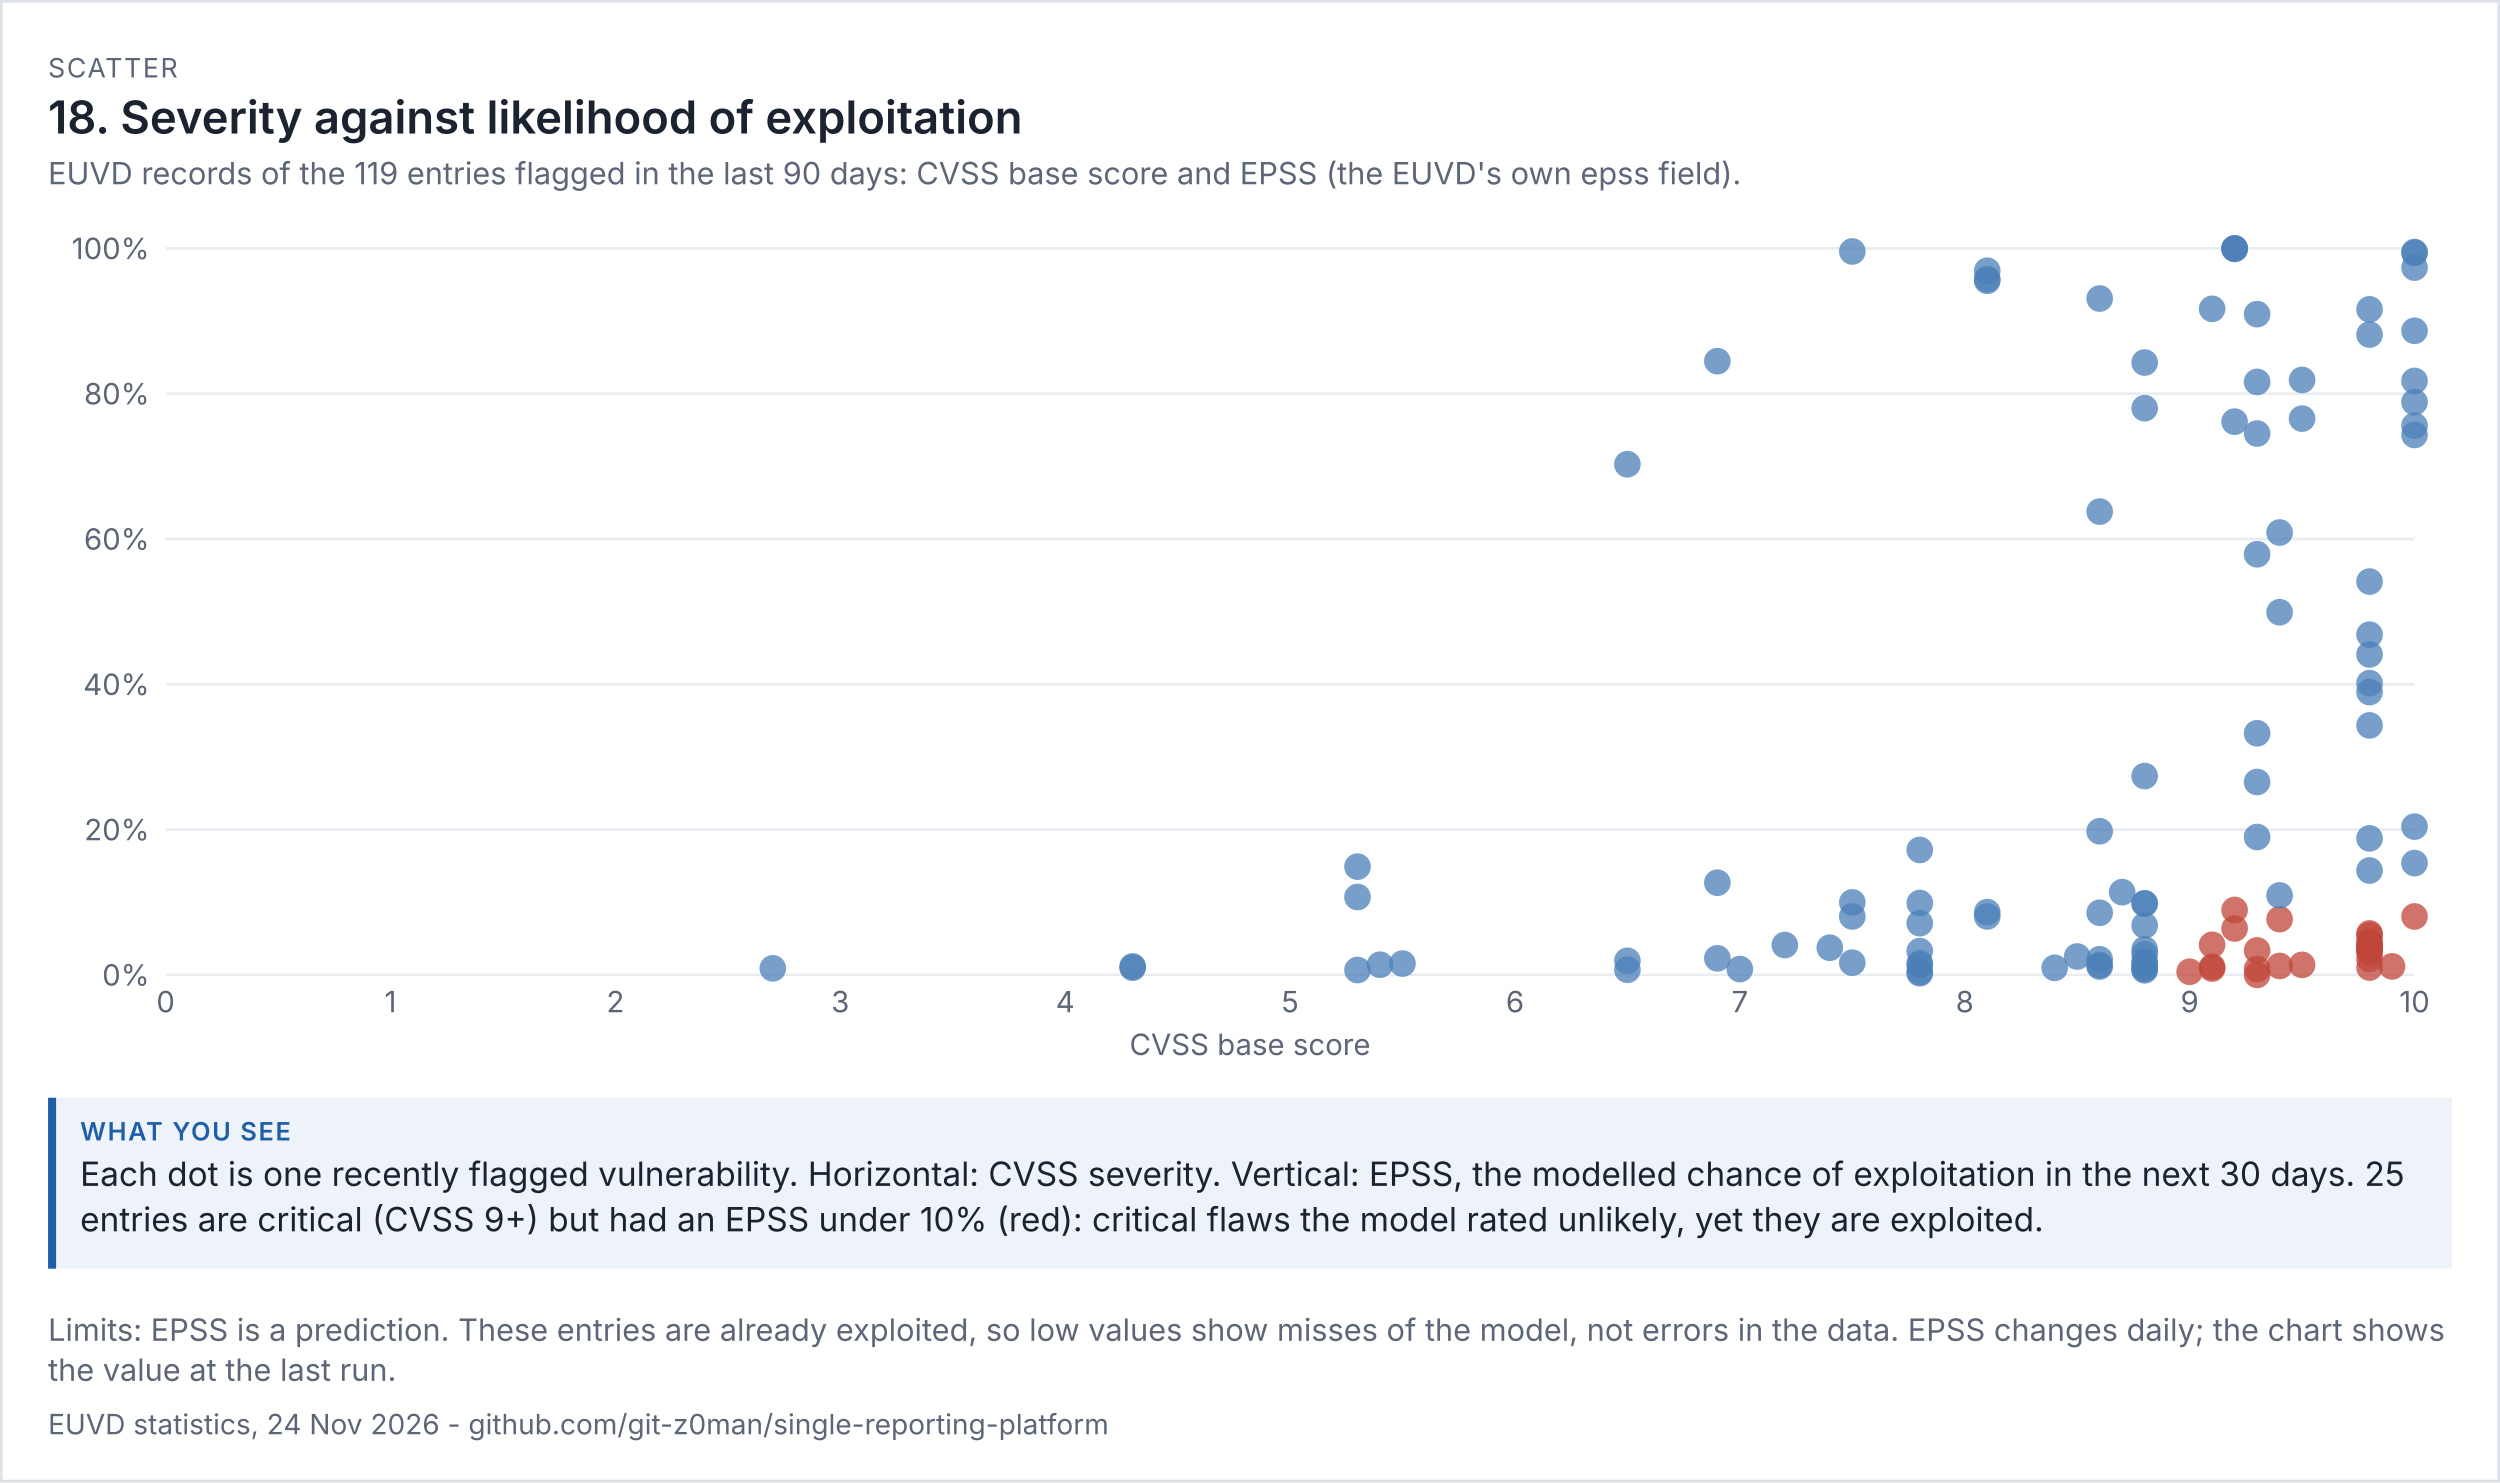
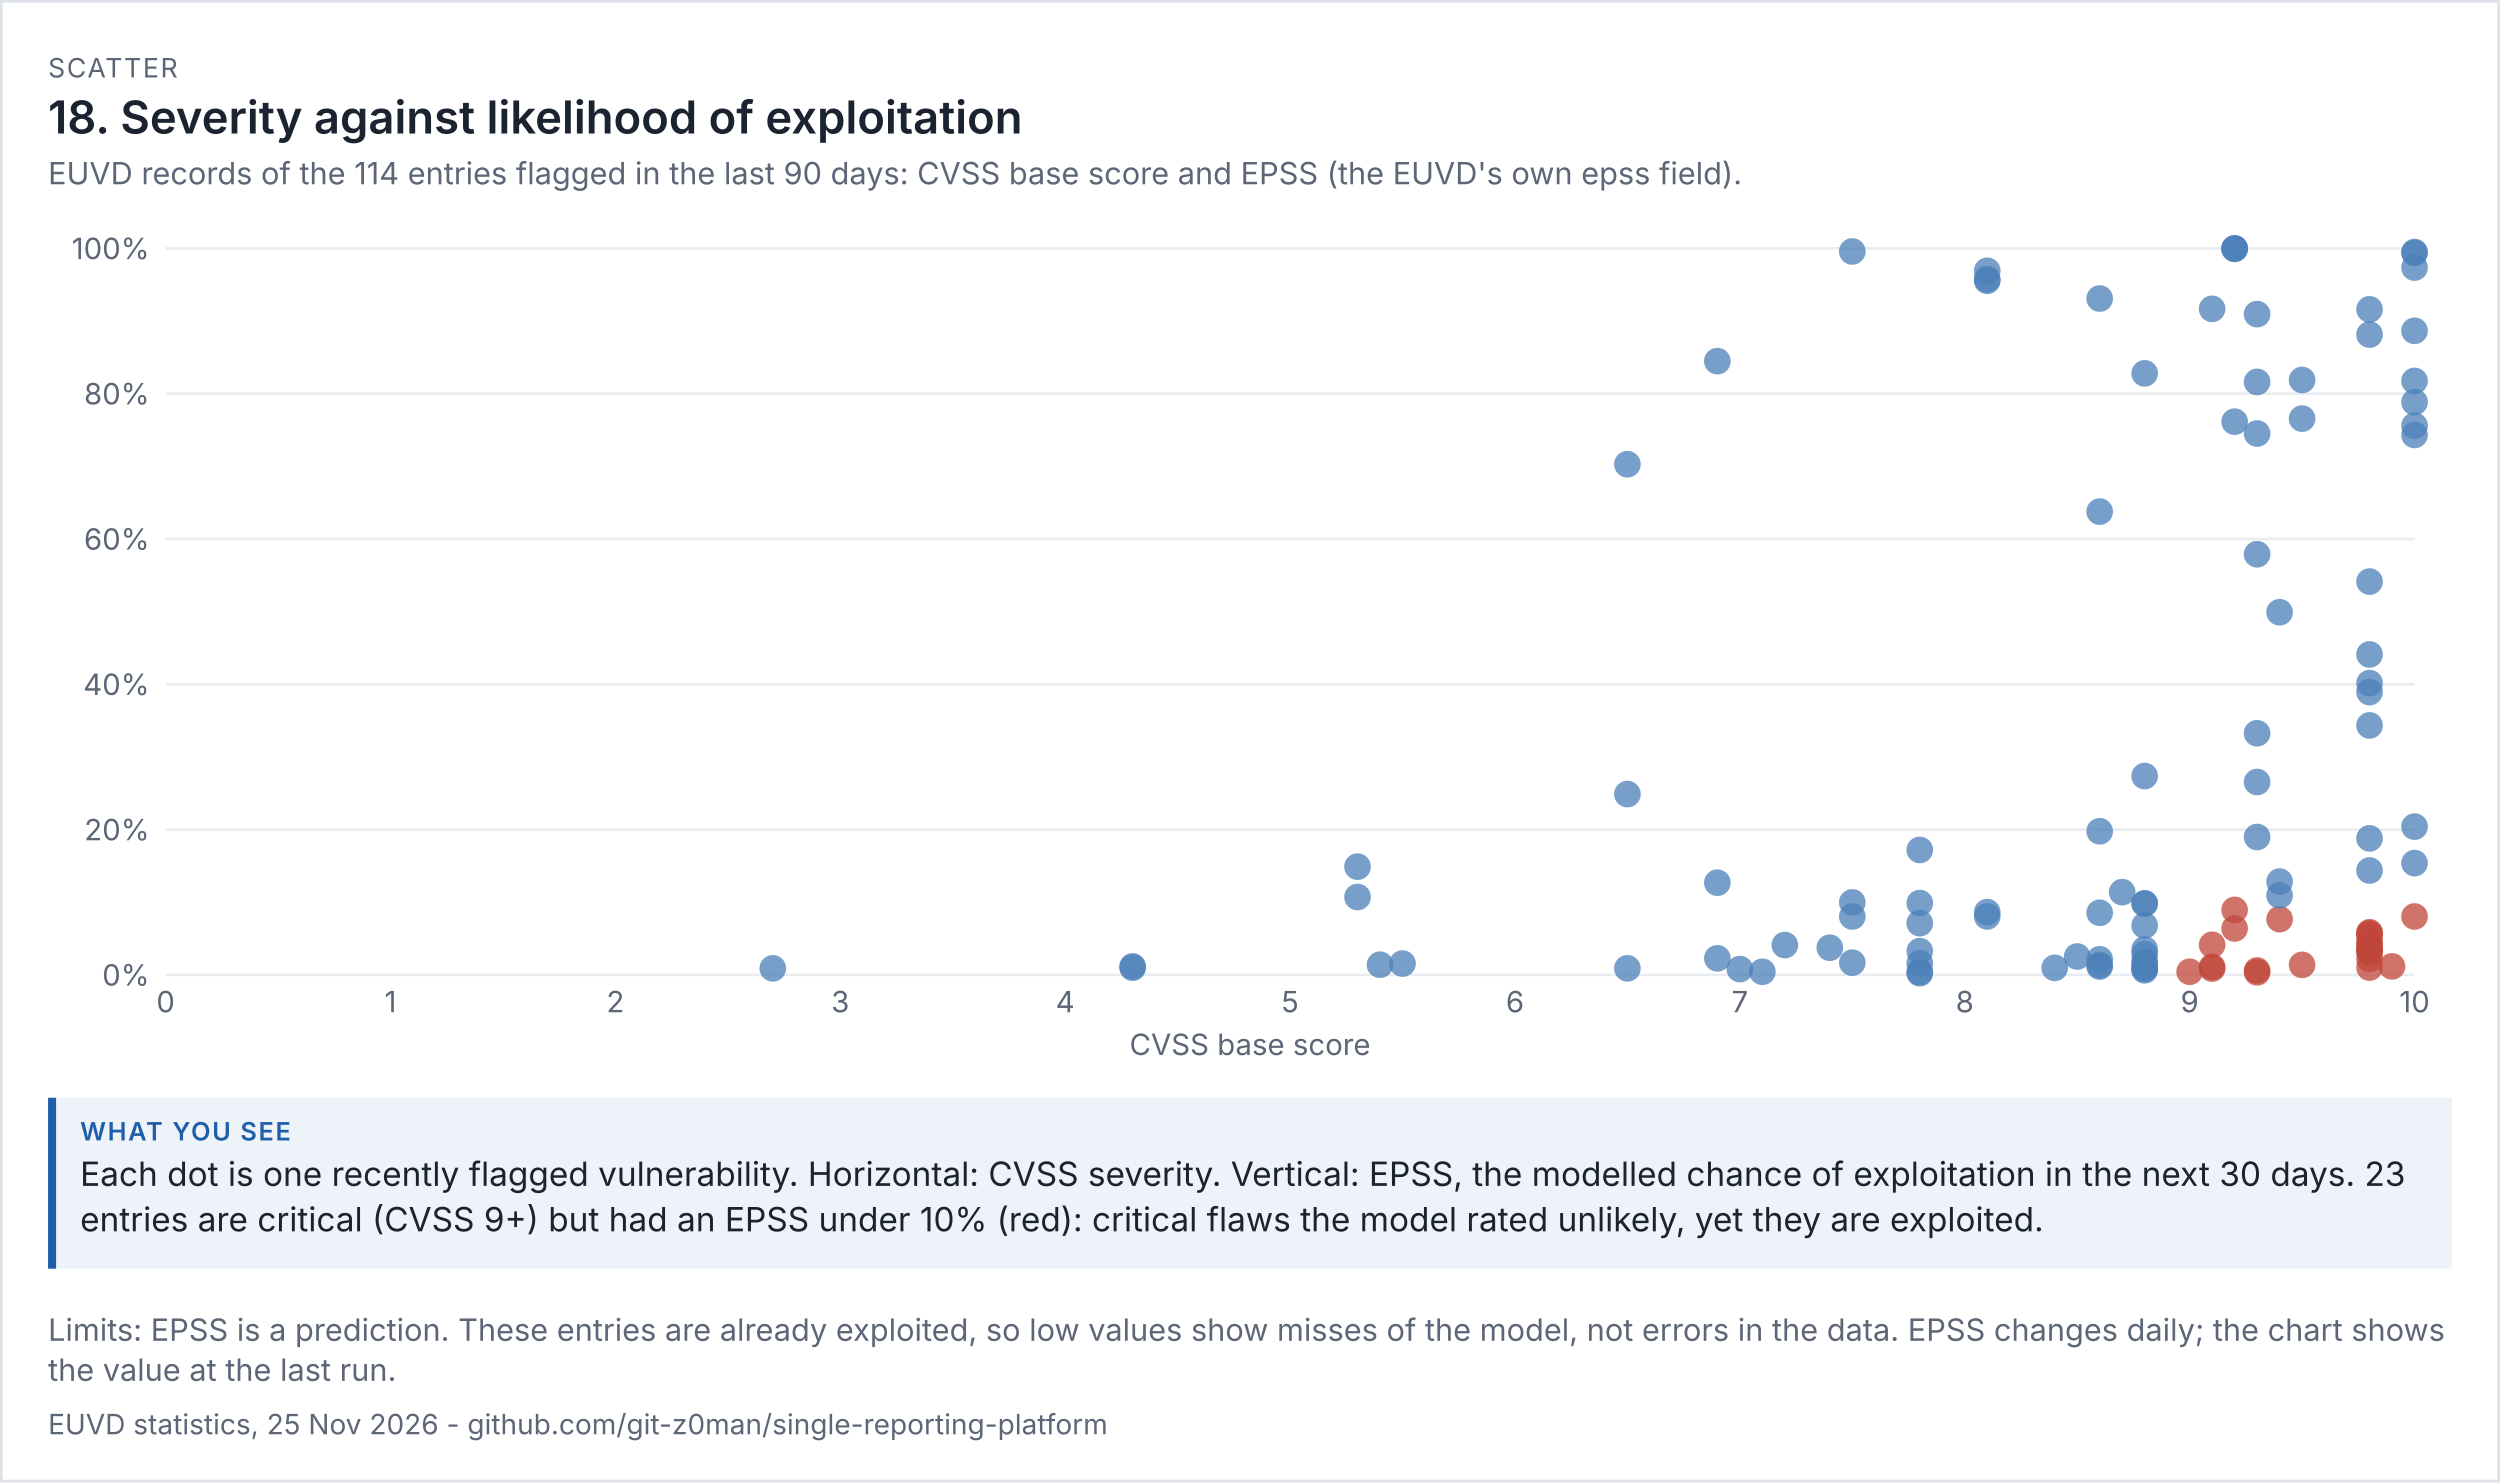
<svg xmlns="http://www.w3.org/2000/svg" viewBox="0 0 936 555" width="936" height="555" font-family="system-ui,-apple-system,'Segoe UI',sans-serif">
  <rect width="100%" height="100%" fill="#ffffff" />
  <rect x="0.5" y="0.5" width="935" height="554" fill="none" stroke="#dde1e8" />
  <text x="18" y="29" font-size="10" letter-spacing="0.6" fill="#5d6677">SCATTER</text>
  <text x="18" y="50" font-size="17" fill="#1b2230" font-weight="600">18. Severity against likelihood of exploitation</text>
-   <text x="18" y="69" font-size="11.5" fill="#5d6677">EUVD records of the 119 entries flagged in the last 90 days: CVSS base score and EPSS (the EUVD's own epss field).</text>
+   <text x="18" y="69" font-size="11.5" fill="#5d6677">EUVD records of the 114 entries flagged in the last 90 days: CVSS base score and EPSS (the EUVD's own epss field).</text>
  <g transform="translate(18,79) scale(1)" font-size="11">
    <svg viewBox="0 0 900 320" role="img" width="900" height="320">
      <g>
        <line x1="44" x2="886" y1="286" y2="286" stroke="rgb(233, 236, 241)" />
        <text x="38" y="290" text-anchor="end" fill="rgb(93, 102, 119)">0%</text>
        <line x1="44" x2="886" y1="231.6" y2="231.6" stroke="rgb(233, 236, 241)" />
        <text x="38" y="235.6" text-anchor="end" fill="rgb(93, 102, 119)">20%</text>
        <line x1="44" x2="886" y1="177.2" y2="177.2" stroke="rgb(233, 236, 241)" />
        <text x="38" y="181.2" text-anchor="end" fill="rgb(93, 102, 119)">40%</text>
        <line x1="44" x2="886" y1="122.8" y2="122.8" stroke="rgb(233, 236, 241)" />
        <text x="38" y="126.8" text-anchor="end" fill="rgb(93, 102, 119)">60%</text>
        <line x1="44" x2="886" y1="68.4" y2="68.4" stroke="rgb(233, 236, 241)" />
        <text x="38" y="72.4" text-anchor="end" fill="rgb(93, 102, 119)">80%</text>
        <line x1="44" x2="886" y1="14" y2="14" stroke="rgb(233, 236, 241)" />
        <text x="38" y="18" text-anchor="end" fill="rgb(93, 102, 119)">100%</text>
        <text x="44" y="300" text-anchor="middle" fill="rgb(93, 102, 119)">0</text>
        <text x="128.2" y="300" text-anchor="middle" fill="rgb(93, 102, 119)">1</text>
        <text x="212.4" y="300" text-anchor="middle" fill="rgb(93, 102, 119)">2</text>
        <text x="296.6" y="300" text-anchor="middle" fill="rgb(93, 102, 119)">3</text>
        <text x="380.8" y="300" text-anchor="middle" fill="rgb(93, 102, 119)">4</text>
        <text x="465" y="300" text-anchor="middle" fill="rgb(93, 102, 119)">5</text>
        <text x="549.2" y="300" text-anchor="middle" fill="rgb(93, 102, 119)">6</text>
        <text x="633.4" y="300" text-anchor="middle" fill="rgb(93, 102, 119)">7</text>
        <text x="717.6" y="300" text-anchor="middle" fill="rgb(93, 102, 119)">8</text>
        <text x="801.8" y="300" text-anchor="middle" fill="rgb(93, 102, 119)">9</text>
        <text x="886" y="300" text-anchor="middle" fill="rgb(93, 102, 119)">10</text>
        <text x="450" y="316" text-anchor="middle" fill="rgb(93, 102, 119)">CVSS base score</text>
+         <circle cx="591.3" cy="218.299" r="5" fill="rgb(75, 127, 184)" opacity="0.75" />
+         <circle cx="827.06" cy="284.341" r="5" fill="rgb(192, 70, 58)" opacity="0.75" />
+         <circle cx="641.82" cy="284.83" r="5" fill="rgb(75, 127, 184)" opacity="0.75" />
+         <circle cx="827.06" cy="285.048" r="5" fill="rgb(192, 70, 58)" opacity="0.75" />
+         <circle cx="869.16" cy="276.045" r="5" fill="rgb(192, 70, 58)" opacity="0.75" />
+         <circle cx="818.64" cy="14.19" r="5" fill="rgb(75, 127, 184)" opacity="0.75" />
+         <circle cx="818.64" cy="14" r="5" fill="rgb(75, 127, 184)" opacity="0.75" />
+         <circle cx="818.64" cy="14" r="5" fill="rgb(75, 127, 184)" opacity="0.75" />
        <circle cx="869.16" cy="280.043" r="5" fill="rgb(192, 70, 58)" opacity="0.75" />
-         <circle cx="869.16" cy="275.773" r="5" fill="rgb(192, 70, 58)" opacity="0.75" />
-         <circle cx="827.06" cy="286" r="5" fill="rgb(192, 70, 58)" opacity="0.75" />
        <circle cx="784.96" cy="259.317" r="5" fill="rgb(75, 127, 184)" opacity="0.75" />
        <circle cx="700.76" cy="266.634" r="5" fill="rgb(75, 127, 184)" opacity="0.75" />
        <circle cx="700.76" cy="284.939" r="5" fill="rgb(75, 127, 184)" opacity="0.75" />
-         <circle cx="591.3" cy="280.723" r="5" fill="rgb(75, 127, 184)" opacity="0.75" />
        <circle cx="784.96" cy="259.208" r="5" fill="rgb(75, 127, 184)" opacity="0.75" />
        <circle cx="768.12" cy="282.872" r="5" fill="rgb(75, 127, 184)" opacity="0.75" />
-         <circle cx="591.3" cy="284.069" r="5" fill="rgb(75, 127, 184)" opacity="0.75" />
+         <circle cx="591.3" cy="283.552" r="5" fill="rgb(75, 127, 184)" opacity="0.75" />
        <circle cx="869.16" cy="276.398" r="5" fill="rgb(192, 70, 58)" opacity="0.75" />
        <circle cx="869.16" cy="277.486" r="5" fill="rgb(192, 70, 58)" opacity="0.75" />
        <circle cx="869.16" cy="271.149" r="5" fill="rgb(192, 70, 58)" opacity="0.75" />
-         <circle cx="818.64" cy="14" r="5" fill="rgb(75, 127, 184)" opacity="0.75" />
-         <circle cx="818.64" cy="14" r="5" fill="rgb(75, 127, 184)" opacity="0.75" />
-         <circle cx="784.96" cy="73.84" r="5" fill="rgb(75, 127, 184)" opacity="0.75" />
+         <circle cx="784.96" cy="60.784" r="5" fill="rgb(75, 127, 184)" opacity="0.75" />
        <circle cx="869.16" cy="192.595" r="5" fill="rgb(75, 127, 184)" opacity="0.75" />
-         <circle cx="869.16" cy="275.637" r="5" fill="rgb(192, 70, 58)" opacity="0.75" />
-         <circle cx="818.64" cy="14.19" r="5" fill="rgb(75, 127, 184)" opacity="0.75" />
-         <circle cx="835.48" cy="282.654" r="5" fill="rgb(192, 70, 58)" opacity="0.75" />
+         <circle cx="869.16" cy="270.034" r="5" fill="rgb(192, 70, 58)" opacity="0.75" />
+         <circle cx="835.48" cy="251.075" r="5" fill="rgb(75, 127, 184)" opacity="0.75" />
        <circle cx="827.06" cy="83.306" r="5" fill="rgb(75, 127, 184)" opacity="0.75" />
        <circle cx="700.76" cy="277.106" r="5" fill="rgb(75, 127, 184)" opacity="0.75" />
        <circle cx="675.5" cy="281.43" r="5" fill="rgb(75, 127, 184)" opacity="0.75" />
        <circle cx="406.06" cy="282.818" r="5" fill="rgb(75, 127, 184)" opacity="0.75" />
        <circle cx="784.96" cy="267.504" r="5" fill="rgb(75, 127, 184)" opacity="0.75" />
        <circle cx="768.12" cy="112.546" r="5" fill="rgb(75, 127, 184)" opacity="0.75" />
        <circle cx="768.12" cy="280.152" r="5" fill="rgb(75, 127, 184)" opacity="0.75" />
        <circle cx="700.76" cy="281.621" r="5" fill="rgb(75, 127, 184)" opacity="0.75" />
        <circle cx="869.16" cy="283.253" r="5" fill="rgb(192, 70, 58)" opacity="0.75" />
        <circle cx="869.16" cy="166.021" r="5" fill="rgb(75, 127, 184)" opacity="0.75" />
        <circle cx="869.16" cy="234.891" r="5" fill="rgb(75, 127, 184)" opacity="0.75" />
        <circle cx="726.02" cy="26.131" r="5" fill="rgb(75, 127, 184)" opacity="0.75" />
        <circle cx="675.5" cy="264.131" r="5" fill="rgb(75, 127, 184)" opacity="0.75" />
        <circle cx="507.1" cy="281.757" r="5" fill="rgb(75, 127, 184)" opacity="0.75" />
        <circle cx="726.02" cy="264.104" r="5" fill="rgb(75, 127, 184)" opacity="0.75" />
        <circle cx="675.5" cy="15.142" r="5" fill="rgb(75, 127, 184)" opacity="0.75" />
        <circle cx="406.06" cy="283.307" r="5" fill="rgb(75, 127, 184)" opacity="0.75" />
        <circle cx="633.4" cy="283.824" r="5" fill="rgb(75, 127, 184)" opacity="0.75" />
        <circle cx="886" cy="83.85" r="5" fill="rgb(75, 127, 184)" opacity="0.75" />
        <circle cx="768.12" cy="262.744" r="5" fill="rgb(75, 127, 184)" opacity="0.75" />
        <circle cx="827.06" cy="38.616" r="5" fill="rgb(75, 127, 184)" opacity="0.75" />
        <circle cx="271.34" cy="283.552" r="5" fill="rgb(75, 127, 184)" opacity="0.75" />
        <circle cx="700.76" cy="239.216" r="5" fill="rgb(75, 127, 184)" opacity="0.75" />
        <circle cx="869.16" cy="273.57" r="5" fill="rgb(192, 70, 58)" opacity="0.75" />
        <circle cx="827.06" cy="63.994" r="5" fill="rgb(75, 127, 184)" opacity="0.75" />
        <circle cx="784.96" cy="211.554" r="5" fill="rgb(75, 127, 184)" opacity="0.75" />
        <circle cx="886" cy="63.613" r="5" fill="rgb(75, 127, 184)" opacity="0.75" />
        <circle cx="624.98" cy="56.214" r="5" fill="rgb(75, 127, 184)" opacity="0.75" />
        <circle cx="818.64" cy="78.872" r="5" fill="rgb(75, 127, 184)" opacity="0.75" />
        <circle cx="835.48" cy="265.138" r="5" fill="rgb(192, 70, 58)" opacity="0.75" />
        <circle cx="759.7" cy="279.118" r="5" fill="rgb(75, 127, 184)" opacity="0.75" />
        <circle cx="490.26" cy="245.472" r="5" fill="rgb(75, 127, 184)" opacity="0.75" />
        <circle cx="624.98" cy="251.483" r="5" fill="rgb(75, 127, 184)" opacity="0.75" />
        <circle cx="490.26" cy="256.842" r="5" fill="rgb(75, 127, 184)" opacity="0.75" />
        <circle cx="751.28" cy="283.362" r="5" fill="rgb(75, 127, 184)" opacity="0.75" />
        <circle cx="768.12" cy="232.226" r="5" fill="rgb(75, 127, 184)" opacity="0.75" />
        <circle cx="835.48" cy="150.218" r="5" fill="rgb(75, 127, 184)" opacity="0.75" />
        <circle cx="827.06" cy="128.512" r="5" fill="rgb(75, 127, 184)" opacity="0.75" />
        <circle cx="498.68" cy="282.192" r="5" fill="rgb(75, 127, 184)" opacity="0.75" />
        <circle cx="869.16" cy="270.469" r="5" fill="rgb(192, 70, 58)" opacity="0.75" />
-         <circle cx="700.76" cy="282.355" r="5" fill="rgb(75, 127, 184)" opacity="0.75" />
        <circle cx="667.08" cy="275.827" r="5" fill="rgb(75, 127, 184)" opacity="0.75" />
        <circle cx="768.12" cy="32.768" r="5" fill="rgb(75, 127, 184)" opacity="0.75" />
        <circle cx="886" cy="15.36" r="5" fill="rgb(75, 127, 184)" opacity="0.75" />
        <circle cx="869.16" cy="46.259" r="5" fill="rgb(75, 127, 184)" opacity="0.75" />
        <circle cx="726.02" cy="22.378" r="5" fill="rgb(75, 127, 184)" opacity="0.75" />
        <circle cx="650.24" cy="274.821" r="5" fill="rgb(75, 127, 184)" opacity="0.75" />
        <circle cx="835.48" cy="256.243" r="5" fill="rgb(75, 127, 184)" opacity="0.75" />
        <circle cx="886" cy="80.368" r="5" fill="rgb(75, 127, 184)" opacity="0.75" />
        <circle cx="784.96" cy="284.286" r="5" fill="rgb(75, 127, 184)" opacity="0.75" />
        <circle cx="827.06" cy="195.533" r="5" fill="rgb(75, 127, 184)" opacity="0.75" />
        <circle cx="869.16" cy="276.997" r="5" fill="rgb(192, 70, 58)" opacity="0.75" />
        <circle cx="776.54" cy="255.019" r="5" fill="rgb(75, 127, 184)" opacity="0.75" />
        <circle cx="869.16" cy="180.11" r="5" fill="rgb(75, 127, 184)" opacity="0.75" />
        <circle cx="675.5" cy="258.854" r="5" fill="rgb(75, 127, 184)" opacity="0.75" />
        <circle cx="591.3" cy="94.811" r="5" fill="rgb(75, 127, 184)" opacity="0.75" />
        <circle cx="843.9" cy="63.259" r="5" fill="rgb(75, 127, 184)" opacity="0.75" />
        <circle cx="843.9" cy="77.73" r="5" fill="rgb(75, 127, 184)" opacity="0.75" />
        <circle cx="726.02" cy="25.506" r="5" fill="rgb(75, 127, 184)" opacity="0.75" />
        <circle cx="624.98" cy="279.798" r="5" fill="rgb(75, 127, 184)" opacity="0.75" />
        <circle cx="886" cy="71.555" r="5" fill="rgb(75, 127, 184)" opacity="0.75" />
        <circle cx="810.22" cy="36.63" r="5" fill="rgb(75, 127, 184)" opacity="0.75" />
        <circle cx="886" cy="21.181" r="5" fill="rgb(75, 127, 184)" opacity="0.75" />
        <circle cx="869.16" cy="36.821" r="5" fill="rgb(75, 127, 184)" opacity="0.75" />
        <circle cx="827.06" cy="213.784" r="5" fill="rgb(75, 127, 184)" opacity="0.75" />
        <circle cx="843.9" cy="282.246" r="5" fill="rgb(192, 70, 58)" opacity="0.75" />
        <circle cx="869.16" cy="138.739" r="5" fill="rgb(75, 127, 184)" opacity="0.75" />
        <circle cx="784.96" cy="278.275" r="5" fill="rgb(75, 127, 184)" opacity="0.75" />
        <circle cx="700.76" cy="259.099" r="5" fill="rgb(75, 127, 184)" opacity="0.75" />
        <circle cx="784.96" cy="281.077" r="5" fill="rgb(75, 127, 184)" opacity="0.75" />
        <circle cx="784.96" cy="276.453" r="5" fill="rgb(75, 127, 184)" opacity="0.75" />
        <circle cx="784.96" cy="283.47" r="5" fill="rgb(75, 127, 184)" opacity="0.75" />
        <circle cx="700.76" cy="285.374" r="5" fill="rgb(75, 127, 184)" opacity="0.75" />
        <circle cx="869.16" cy="176.765" r="5" fill="rgb(75, 127, 184)" opacity="0.75" />
        <circle cx="886" cy="44.845" r="5" fill="rgb(75, 127, 184)" opacity="0.75" />
-         <circle cx="835.48" cy="120.379" r="5" fill="rgb(75, 127, 184)" opacity="0.75" />
-         <circle cx="784.96" cy="56.731" r="5" fill="rgb(75, 127, 184)" opacity="0.75" />
        <circle cx="726.02" cy="262.499" r="5" fill="rgb(75, 127, 184)" opacity="0.75" />
        <circle cx="877.58" cy="282.818" r="5" fill="rgb(192, 70, 58)" opacity="0.75" />
        <circle cx="818.64" cy="268.619" r="5" fill="rgb(192, 70, 58)" opacity="0.75" />
        <circle cx="784.96" cy="281.757" r="5" fill="rgb(75, 127, 184)" opacity="0.75" />
        <circle cx="869.16" cy="274.331" r="5" fill="rgb(192, 70, 58)" opacity="0.75" />
        <circle cx="818.64" cy="261.683" r="5" fill="rgb(192, 70, 58)" opacity="0.75" />
        <circle cx="886" cy="15.686" r="5" fill="rgb(75, 127, 184)" opacity="0.75" />
        <circle cx="886" cy="244.139" r="5" fill="rgb(75, 127, 184)" opacity="0.75" />
        <circle cx="810.22" cy="274.739" r="5" fill="rgb(192, 70, 58)" opacity="0.75" />
        <circle cx="768.12" cy="282.301" r="5" fill="rgb(75, 127, 184)" opacity="0.75" />
        <circle cx="784.96" cy="283.715" r="5" fill="rgb(75, 127, 184)" opacity="0.75" />
        <circle cx="869.16" cy="246.914" r="5" fill="rgb(75, 127, 184)" opacity="0.75" />
        <circle cx="886" cy="264.131" r="5" fill="rgb(192, 70, 58)" opacity="0.75" />
        <circle cx="827.06" cy="234.374" r="5" fill="rgb(75, 127, 184)" opacity="0.75" />
        <circle cx="886" cy="230.485" r="5" fill="rgb(75, 127, 184)" opacity="0.75" />
-         <circle cx="490.26" cy="284.178" r="5" fill="rgb(75, 127, 184)" opacity="0.75" />
-         <circle cx="869.16" cy="158.622" r="5" fill="rgb(75, 127, 184)" opacity="0.75" />
-         <circle cx="827.06" cy="283.797" r="5" fill="rgb(192, 70, 58)" opacity="0.75" />
-         <circle cx="827.06" cy="276.834" r="5" fill="rgb(192, 70, 58)" opacity="0.75" />
        <circle cx="810.22" cy="282.954" r="5" fill="rgb(192, 70, 58)" opacity="0.75" />
        <circle cx="810.22" cy="283.634" r="5" fill="rgb(192, 70, 58)" opacity="0.75" />
        <circle cx="801.8" cy="284.83" r="5" fill="rgb(192, 70, 58)" opacity="0.75" />
      </g>
    </svg>
  </g>
  <rect x="18" y="411" width="900" height="64" fill="#eef3fa" />
  <rect x="18" y="411" width="3" height="64" fill="#1f5fa8" />
  <text x="30" y="427" font-size="9.5" letter-spacing="0.6" font-weight="600" fill="#1f5fa8">WHAT YOU SEE</text>
-   <text x="30" y="444" font-size="12.5" fill="#1b2230">Each dot is one recently flagged vulnerability. Horizontal: CVSS severity. Vertical: EPSS, the modelled chance of exploitation in the next 30 days. 25</text>
+   <text x="30" y="444" font-size="12.5" fill="#1b2230">Each dot is one recently flagged vulnerability. Horizontal: CVSS severity. Vertical: EPSS, the modelled chance of exploitation in the next 30 days. 23</text>
  <text x="30" y="461" font-size="12.5" fill="#1b2230">entries are critical (CVSS 9+) but had an EPSS under 10% (red): critical flaws the model rated unlikely, yet they are exploited.</text>
  <text x="18" y="502" font-size="11.5" fill="#5d6677">Limits: EPSS is a prediction. These entries are already exploited, so low values show misses of the model, not errors in the data. EPSS changes daily; the chart shows</text>
  <text x="18" y="517" font-size="11.5" fill="#5d6677">the value at the last run.</text>
-   <text x="18" y="537" font-size="10.5" fill="#5d6677">EUVD statistics, 24 Nov 2026 - github.com/git-z0man/single-reporting-platform</text>
+   <text x="18" y="537" font-size="10.5" fill="#5d6677">EUVD statistics, 25 Nov 2026 - github.com/git-z0man/single-reporting-platform</text>
</svg>
